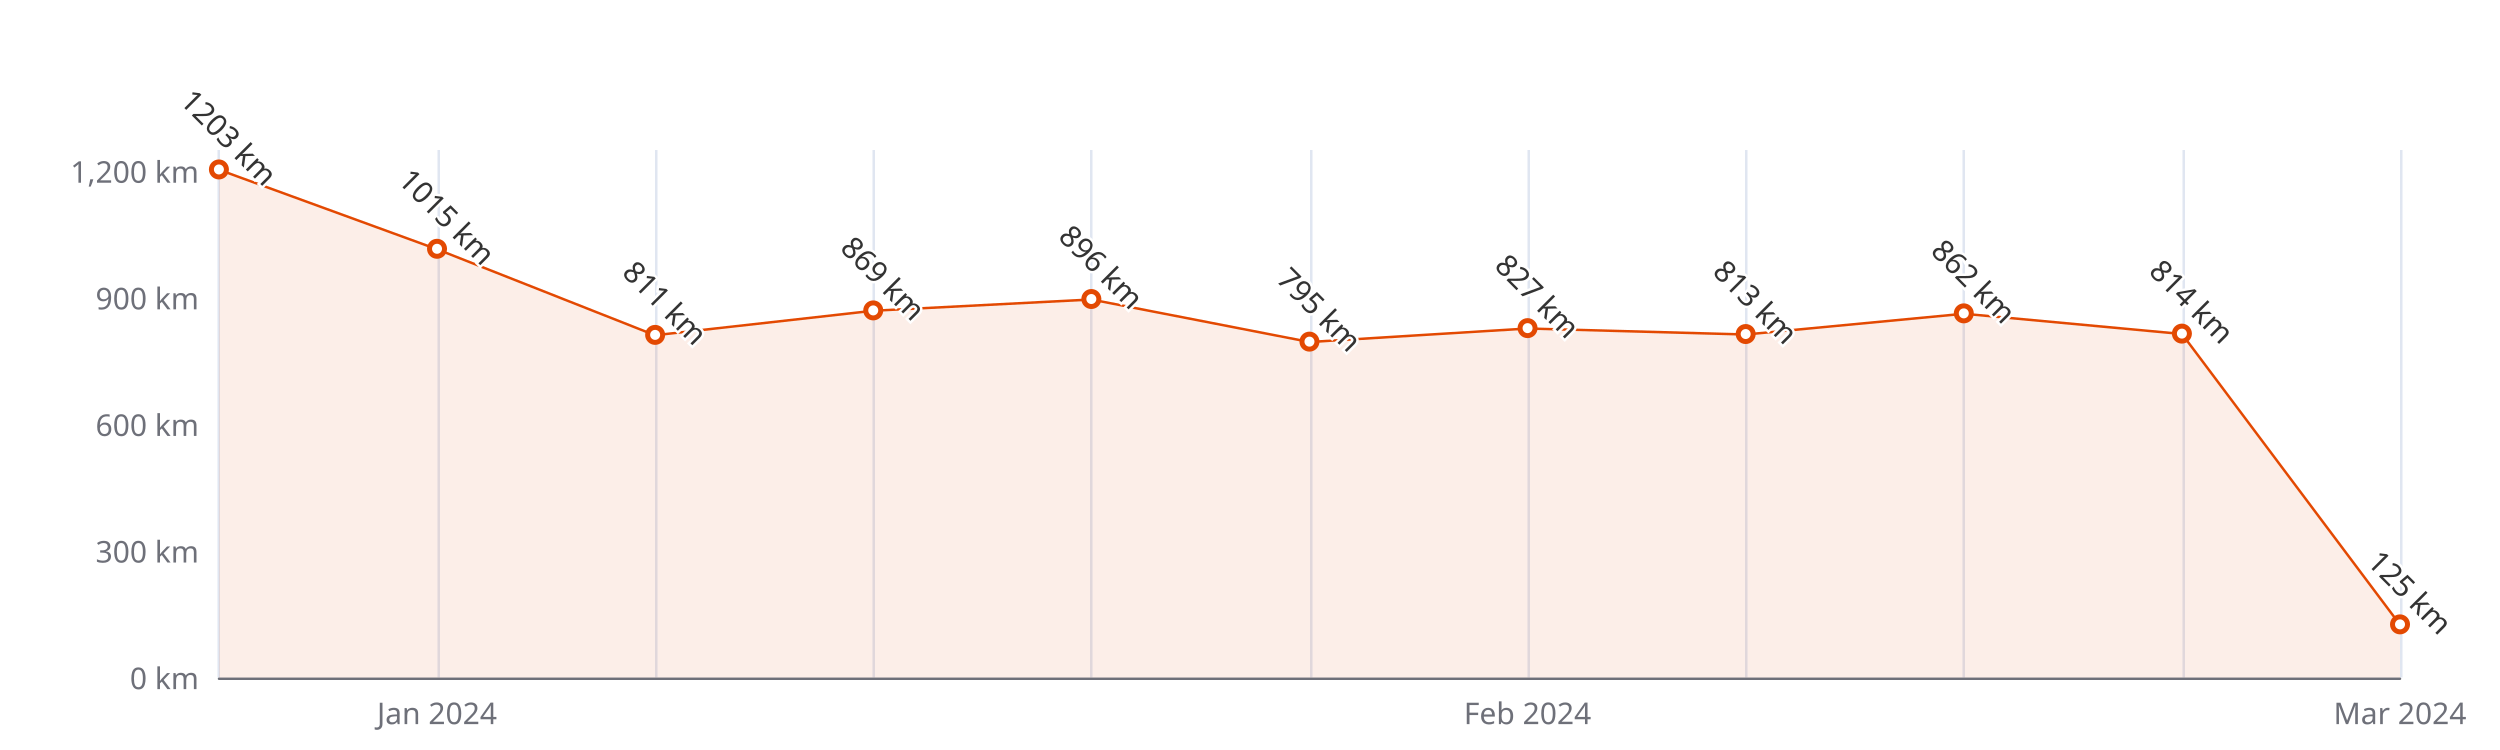
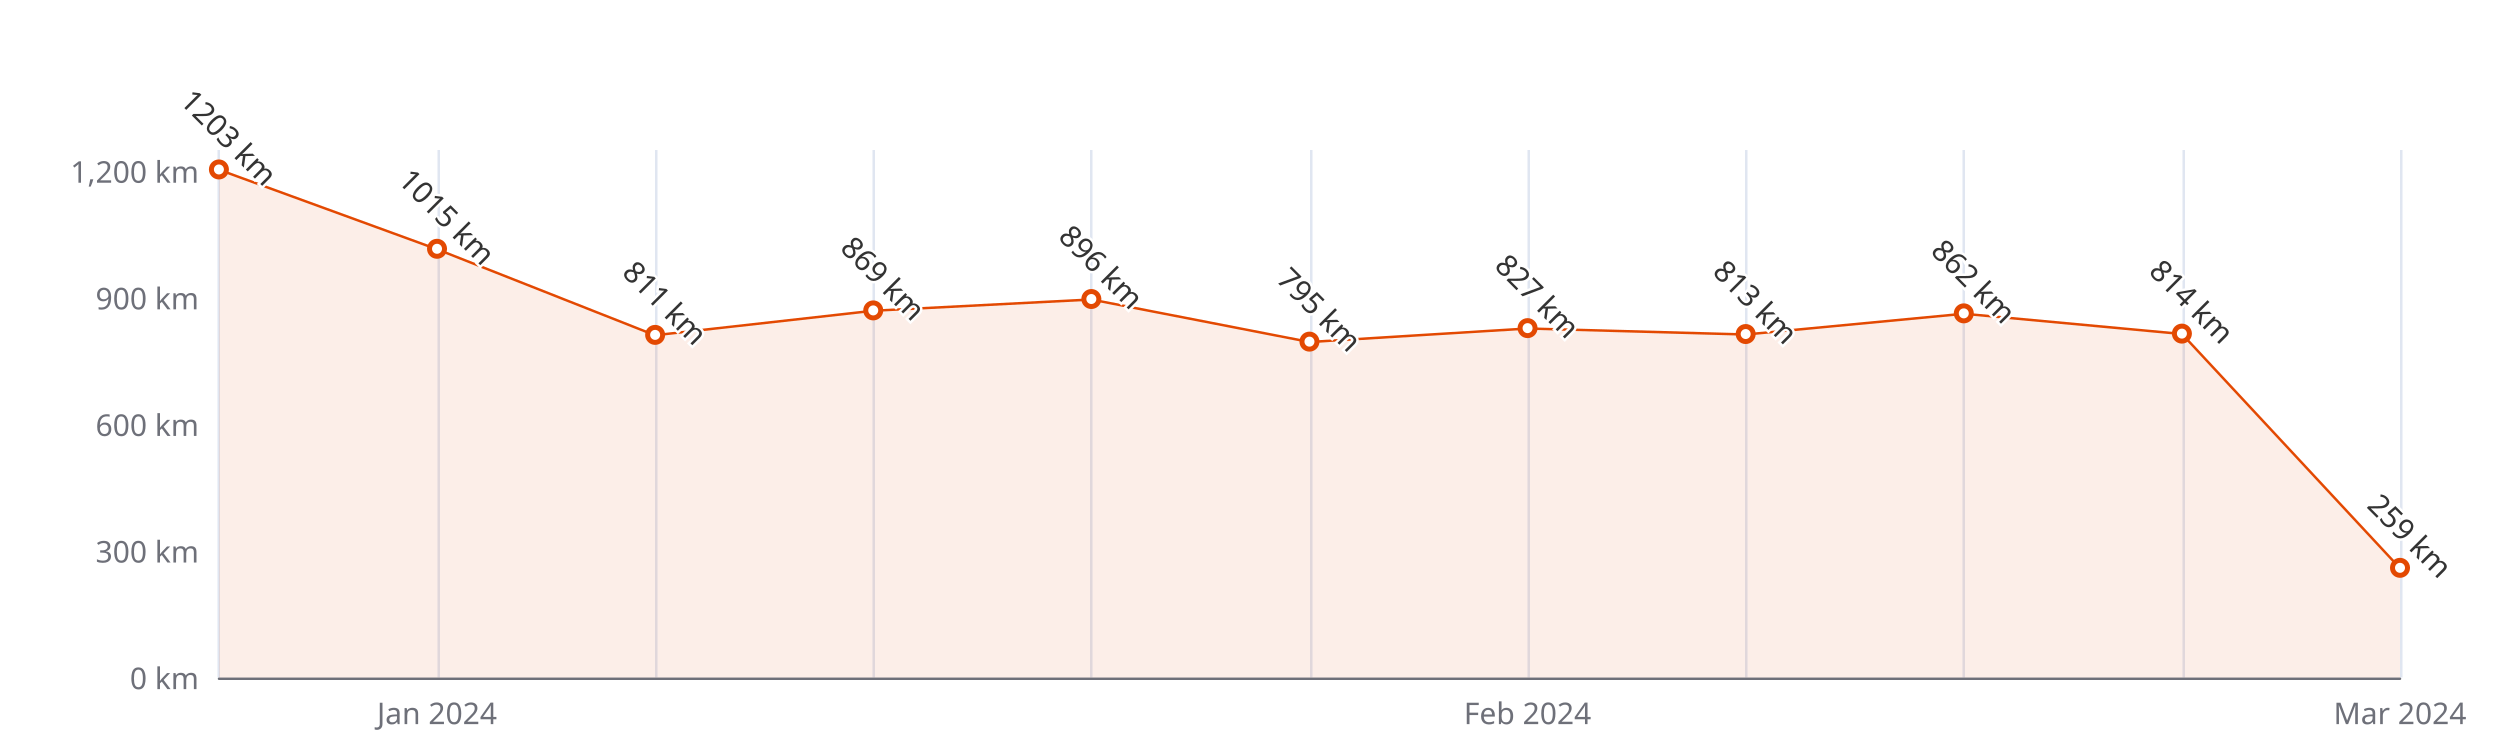
<svg xmlns="http://www.w3.org/2000/svg" width="1000" height="300" version="1.1" baseProfile="full" viewBox="0 0 1000 300">
  <rect width="1000" height="300" x="0" y="0" id="0" fill="#ffffff" />
  <path d="M87.5 60L87.5 271" fill="none" stroke="#E0E6F1" />
  <path d="M175.5 60L175.5 271" fill="none" stroke="#E0E6F1" />
  <path d="M262.5 60L262.5 271" fill="none" stroke="#E0E6F1" />
  <path d="M349.5 60L349.5 271" fill="none" stroke="#E0E6F1" />
  <path d="M436.5 60L436.5 271" fill="none" stroke="#E0E6F1" />
  <path d="M524.5 60L524.5 271" fill="none" stroke="#E0E6F1" />
  <path d="M611.5 60L611.5 271" fill="none" stroke="#E0E6F1" />
  <path d="M698.5 60L698.5 271" fill="none" stroke="#E0E6F1" />
  <path d="M785.5 60L785.5 271" fill="none" stroke="#E0E6F1" />
  <path d="M873.5 60L873.5 271" fill="none" stroke="#E0E6F1" />
  <path d="M960.5 60L960.5 271" fill="none" stroke="#E0E6F1" />
  <path d="M87.6 271.5L960 271.5" fill="none" stroke="#6E7079" stroke-linecap="round" />
  <text dominant-baseline="central" text-anchor="end" style="font-size:12px;font-family:sans-serif;" xml:space="preserve" transform="translate(79.56 271)" fill="#6E7079">0 km</text>
  <text dominant-baseline="central" text-anchor="end" style="font-size:12px;font-family:sans-serif;" xml:space="preserve" transform="translate(79.56 220.36)" fill="#6E7079">300 km</text>
  <text dominant-baseline="central" text-anchor="end" style="font-size:12px;font-family:sans-serif;" xml:space="preserve" transform="translate(79.56 169.72)" fill="#6E7079">600 km</text>
  <text dominant-baseline="central" text-anchor="end" style="font-size:12px;font-family:sans-serif;" xml:space="preserve" transform="translate(79.56 119.08)" fill="#6E7079">900 km</text>
  <text dominant-baseline="central" text-anchor="end" style="font-size:12px;font-family:sans-serif;" xml:space="preserve" transform="translate(79.56 68.44)" fill="#6E7079">1,200 km</text>
  <text dominant-baseline="central" text-anchor="middle" style="font-size:12px;font-family:sans-serif;" xml:space="preserve" y="6" transform="translate(174.804 279)" fill="#6E7079">Jan 2024</text>
  <text dominant-baseline="central" text-anchor="middle" style="font-size:12px;font-family:sans-serif;" xml:space="preserve" y="6" transform="translate(611.024 279)" fill="#6E7079">Feb 2024</text>
  <text dominant-baseline="central" text-anchor="middle" style="font-size:12px;font-family:sans-serif;" xml:space="preserve" y="6" transform="translate(960 279)" fill="#6E7079">Mar 2024</text>
  <g clip-path="url(#zr5-c0)">
-     <path d="M87.6 67.9L174.8 99.7L262 134.1L349.3 124.3L436.5 119.8L523.8 136.8L611 131.4L698.3 133.8L785.5 125.5L872.8 133.6L960 249.9L960 271L872.8 271L785.5 271L698.3 271L611 271L523.8 271L436.5 271L349.3 271L262 271L174.8 271L87.6 271Z" fill="rgb(227,73,2)" fill-opacity="0.09" />
-     <path d="M87.6 67.9L174.8 99.7L262 134.1L349.3 124.3L436.5 119.8L523.8 136.8L611 131.4L698.3 133.8L785.5 125.5L872.8 133.6L960 249.9" fill="none" stroke="#E34902" stroke-linejoin="bevel" />
+     <path d="M87.6 67.9L174.8 99.7L262 134.1L349.3 124.3L436.5 119.8L523.8 136.8L611 131.4L698.3 133.8L785.5 125.5L872.8 133.6L960 227.3L960 271L872.8 271L785.5 271L698.3 271L611 271L523.8 271L436.5 271L349.3 271L262 271L174.8 271L87.6 271Z" fill="rgb(227,73,2)" fill-opacity="0.09" />
+     <path d="M87.6 67.9L174.8 99.7L262 134.1L349.3 124.3L436.5 119.8L523.8 136.8L611 131.4L698.3 133.8L785.5 125.5L872.8 133.6L960 227.3" fill="none" stroke="#E34902" stroke-linejoin="bevel" />
  </g>
  <path d="M1 0A1 1 0 1 1 1 -0.1A1 1 0 0 1 1 0" transform="matrix(3,0,0,3,87.56,67.9336)" fill="#fff" stroke="#E34902" stroke-width="0.667" />
  <path d="M1 0A1 1 0 1 1 1 -0.1A1 1 0 0 1 1 0" transform="matrix(3,0,0,3,174.804,99.668)" fill="#fff" stroke="#E34902" stroke-width="0.667" />
  <path d="M1 0A1 1 0 1 1 1 -0.1A1 1 0 0 1 1 0" transform="matrix(3,0,0,3,262.048,134.1032)" fill="#fff" stroke="#E34902" stroke-width="0.667" />
  <path d="M1 0A1 1 0 1 1 1 -0.1A1 1 0 0 1 1 0" transform="matrix(3,0,0,3,349.292,124.3128)" fill="#fff" stroke="#E34902" stroke-width="0.667" />
  <path d="M1 0A1 1 0 1 1 1 -0.1A1 1 0 0 1 1 0" transform="matrix(3,0,0,3,436.536,119.7552)" fill="#fff" stroke="#E34902" stroke-width="0.667" />
  <path d="M1 0A1 1 0 1 1 1 -0.1A1 1 0 0 1 1 0" transform="matrix(3,0,0,3,523.78,136.804)" fill="#fff" stroke="#E34902" stroke-width="0.667" />
  <path d="M1 0A1 1 0 1 1 1 -0.1A1 1 0 0 1 1 0" transform="matrix(3,0,0,3,611.024,131.4024)" fill="#fff" stroke="#E34902" stroke-width="0.667" />
  <path d="M1 0A1 1 0 1 1 1 -0.1A1 1 0 0 1 1 0" transform="matrix(3,0,0,3,698.268,133.7656)" fill="#fff" stroke="#E34902" stroke-width="0.667" />
  <path d="M1 0A1 1 0 1 1 1 -0.1A1 1 0 0 1 1 0" transform="matrix(3,0,0,3,785.512,125.4944)" fill="#fff" stroke="#E34902" stroke-width="0.667" />
  <path d="M1 0A1 1 0 1 1 1 -0.1A1 1 0 0 1 1 0" transform="matrix(3,0,0,3,872.756,133.5968)" fill="#fff" stroke="#E34902" stroke-width="0.667" />
-   <path d="M1 0A1 1 0 1 1 1 -0.1A1 1 0 0 1 1 0" transform="matrix(3,0,0,3,960,249.9)" fill="#fff" stroke="#E34902" stroke-width="0.667" />
+   <path d="M1 0A1 1 0 1 1 1 -0.1A1 1 0 0 1 1 0" transform="matrix(3,0,0,3,960,227.2808)" fill="#fff" stroke="#E34902" stroke-width="0.667" />
  <text dominant-baseline="central" text-anchor="middle" style="font-size:12px;font-family:sans-serif;" xml:space="preserve" y="-6" transform="matrix(0.707,0.707,-0.707,0.707,87.56,58.9336)" fill="#333" stroke="rgb(255,255,255)" stroke-width="2" paint-order="stroke" stroke-miterlimit="2">1203 km</text>
  <text dominant-baseline="central" text-anchor="middle" style="font-size:12px;font-family:sans-serif;" xml:space="preserve" y="-6" transform="matrix(0.707,0.707,-0.707,0.707,174.804,90.668)" fill="#333" stroke="rgb(255,255,255)" stroke-width="2" paint-order="stroke" stroke-miterlimit="2">1015 km</text>
  <text dominant-baseline="central" text-anchor="middle" style="font-size:12px;font-family:sans-serif;" xml:space="preserve" y="-6" transform="matrix(0.707,0.707,-0.707,0.707,262.048,125.1032)" fill="#333" stroke="rgb(255,255,255)" stroke-width="2" paint-order="stroke" stroke-miterlimit="2">811 km</text>
  <text dominant-baseline="central" text-anchor="middle" style="font-size:12px;font-family:sans-serif;" xml:space="preserve" y="-6" transform="matrix(0.707,0.707,-0.707,0.707,349.292,115.3128)" fill="#333" stroke="rgb(255,255,255)" stroke-width="2" paint-order="stroke" stroke-miterlimit="2">869 km</text>
  <text dominant-baseline="central" text-anchor="middle" style="font-size:12px;font-family:sans-serif;" xml:space="preserve" y="-6" transform="matrix(0.707,0.707,-0.707,0.707,436.536,110.7552)" fill="#333" stroke="rgb(255,255,255)" stroke-width="2" paint-order="stroke" stroke-miterlimit="2">896 km</text>
  <text dominant-baseline="central" text-anchor="middle" style="font-size:12px;font-family:sans-serif;" xml:space="preserve" y="-6" transform="matrix(0.707,0.707,-0.707,0.707,523.78,127.804)" fill="#333" stroke="rgb(255,255,255)" stroke-width="2" paint-order="stroke" stroke-miterlimit="2">795 km</text>
  <text dominant-baseline="central" text-anchor="middle" style="font-size:12px;font-family:sans-serif;" xml:space="preserve" y="-6" transform="matrix(0.707,0.707,-0.707,0.707,611.024,122.4024)" fill="#333" stroke="rgb(255,255,255)" stroke-width="2" paint-order="stroke" stroke-miterlimit="2">827 km</text>
  <text dominant-baseline="central" text-anchor="middle" style="font-size:12px;font-family:sans-serif;" xml:space="preserve" y="-6" transform="matrix(0.707,0.707,-0.707,0.707,698.268,124.7656)" fill="#333" stroke="rgb(255,255,255)" stroke-width="2" paint-order="stroke" stroke-miterlimit="2">813 km</text>
  <text dominant-baseline="central" text-anchor="middle" style="font-size:12px;font-family:sans-serif;" xml:space="preserve" y="-6" transform="matrix(0.707,0.707,-0.707,0.707,785.512,116.4944)" fill="#333" stroke="rgb(255,255,255)" stroke-width="2" paint-order="stroke" stroke-miterlimit="2">862 km</text>
  <text dominant-baseline="central" text-anchor="middle" style="font-size:12px;font-family:sans-serif;" xml:space="preserve" y="-6" transform="matrix(0.707,0.707,-0.707,0.707,872.756,124.5968)" fill="#333" stroke="rgb(255,255,255)" stroke-width="2" paint-order="stroke" stroke-miterlimit="2">814 km</text>
-   <text dominant-baseline="central" text-anchor="middle" style="font-size:12px;font-family:sans-serif;" xml:space="preserve" y="-6" transform="matrix(0.707,0.707,-0.707,0.707,960,240.9)" fill="#333" stroke="rgb(255,255,255)" stroke-width="2" paint-order="stroke" stroke-miterlimit="2">125 km</text>
+   <text dominant-baseline="central" text-anchor="middle" style="font-size:12px;font-family:sans-serif;" xml:space="preserve" y="-6" transform="matrix(0.707,0.707,-0.707,0.707,960,218.2808)" fill="#333" stroke="rgb(255,255,255)" stroke-width="2" paint-order="stroke" stroke-miterlimit="2">259 km</text>
  <defs>
    <clipPath id="zr5-c0">
      <path d="M87 59.5l873 0l0 212l-873 0Z" fill="#000" />
    </clipPath>
  </defs>
</svg>
